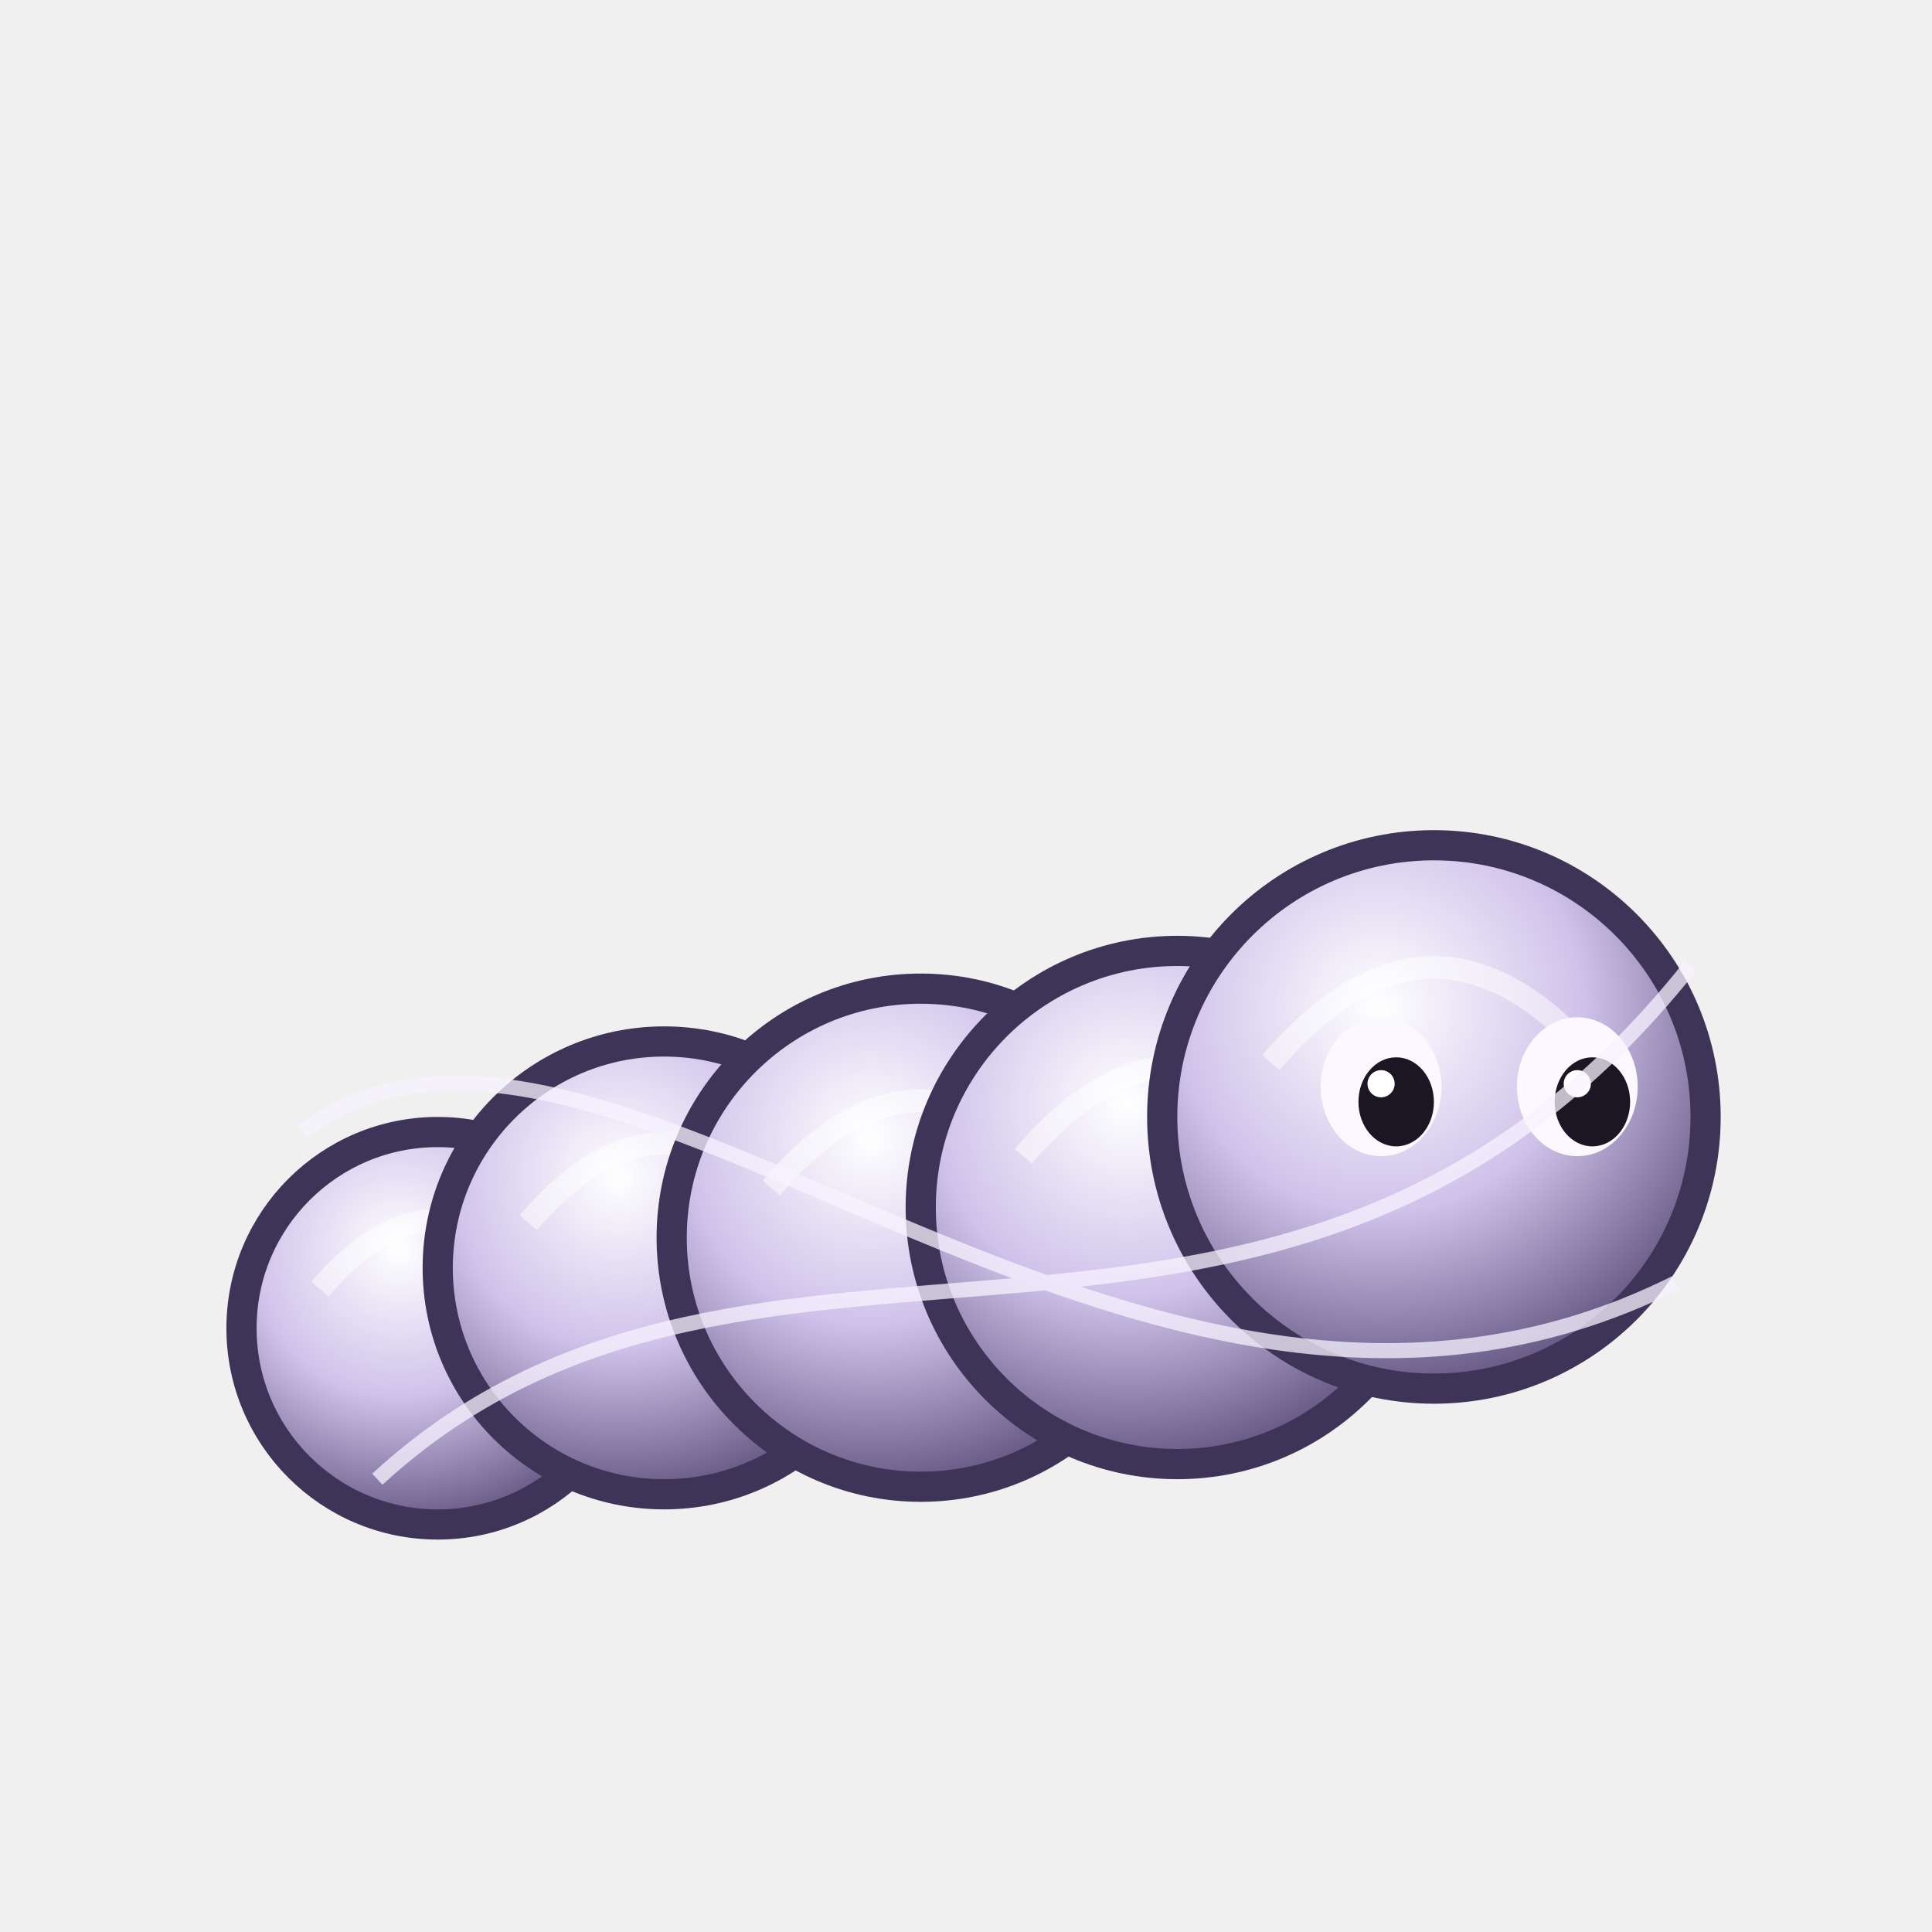
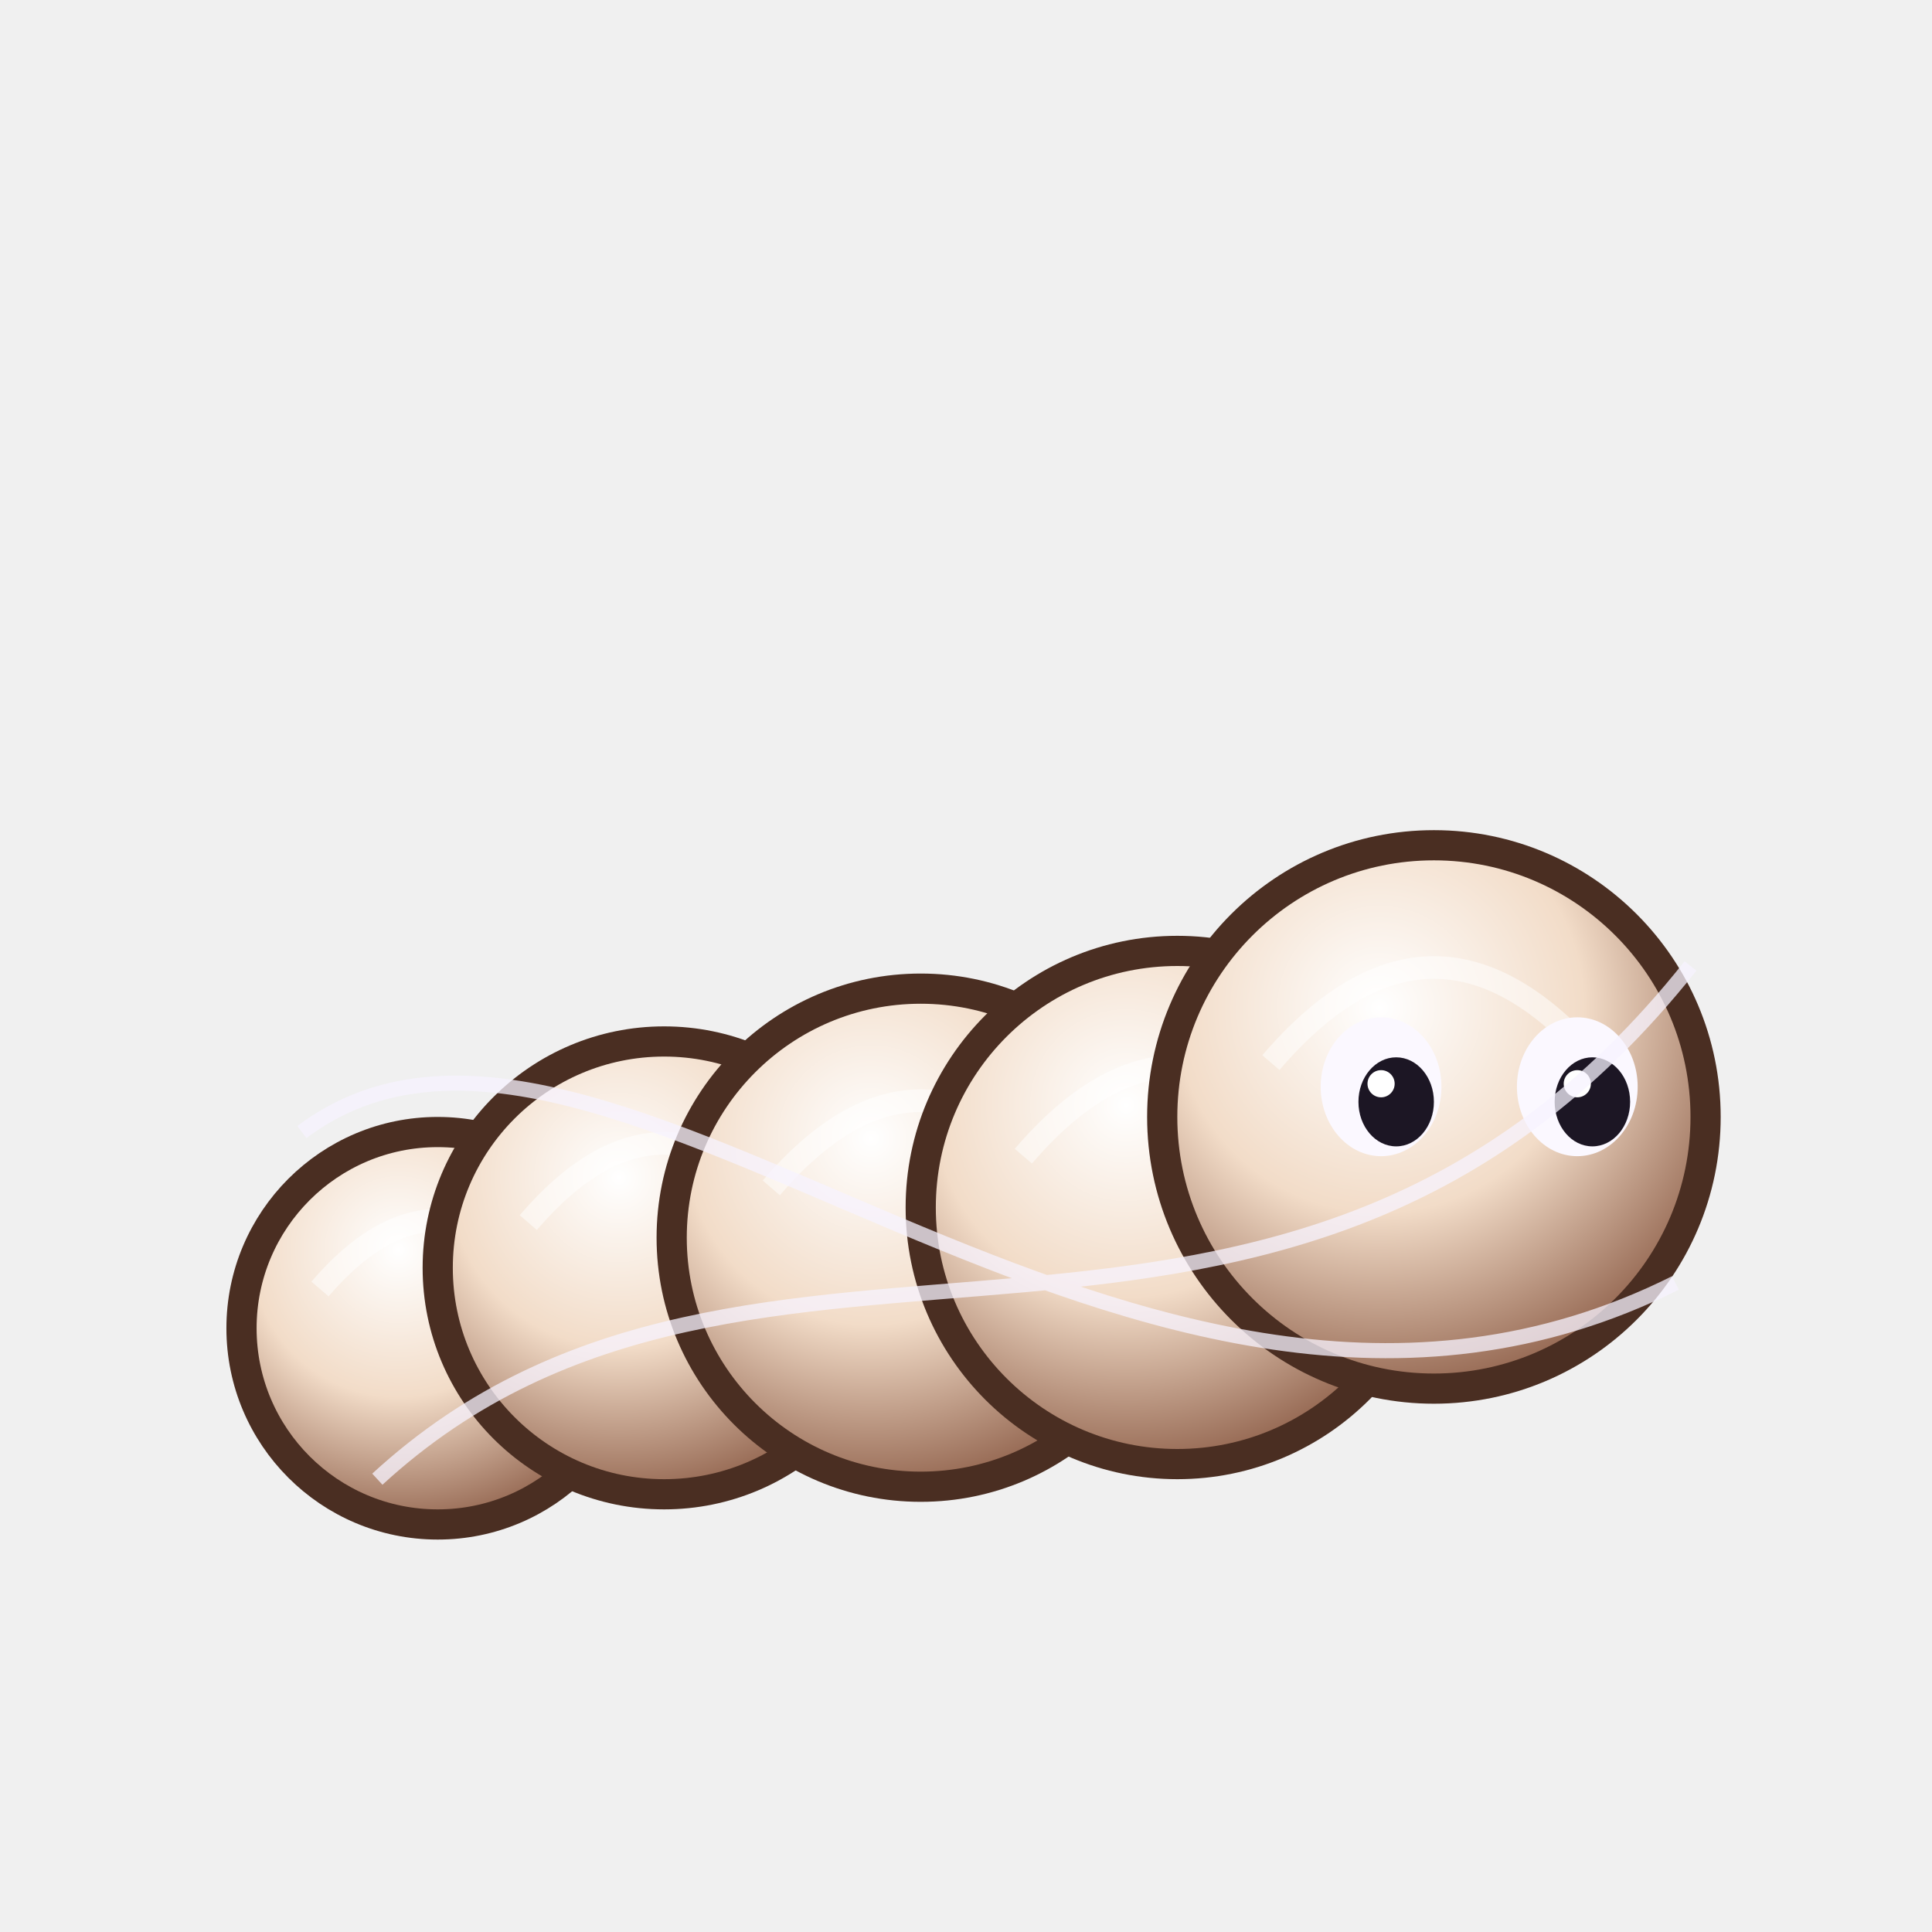
<svg xmlns="http://www.w3.org/2000/svg" width="256" height="256" viewBox="0 0 256 256">
  <defs>
    <radialGradient id="wB" cx="0.4" cy="0.3" r="0.75">
      <stop offset="0" stop-color="#ffffff" />
-       <stop offset="0.5" stop-color="#cfc2ea" />
-       <stop offset="1" stop-color="#584c78" />
+       <stop offset="0.5" stop-color="#f2dcc8" />
+       <stop offset="1" stop-color="#8a5a44" />
    </radialGradient>
  </defs>
-   <circle cx="58" cy="176" r="26" fill="url(#wB)" stroke="#3e3458" stroke-width="4" />
+   <circle cx="58" cy="176" r="26" fill="url(#wB)" stroke="#4a2e22" stroke-width="4" />
  <path d="M42.4 170.8 Q58 152.6 73.6 170.8" fill="none" stroke="#ffffff" stroke-width="3" opacity=".5" />
-   <circle cx="88" cy="168" r="30" fill="url(#wB)" stroke="#3e3458" stroke-width="4" />
+   <circle cx="88" cy="168" r="30" fill="url(#wB)" stroke="#4a2e22" stroke-width="4" />
  <path d="M70.0 162.0 Q88 141.0 106.0 162.0" fill="none" stroke="#ffffff" stroke-width="3" opacity=".5" />
-   <circle cx="122" cy="164" r="33" fill="url(#wB)" stroke="#3e3458" stroke-width="4" />
+   <circle cx="122" cy="164" r="33" fill="url(#wB)" stroke="#4a2e22" stroke-width="4" />
  <path d="M102.2 157.4 Q122 134.3 141.8 157.4" fill="none" stroke="#ffffff" stroke-width="3" opacity=".5" />
-   <circle cx="156" cy="160" r="34" fill="url(#wB)" stroke="#3e3458" stroke-width="4" />
+   <circle cx="156" cy="160" r="34" fill="url(#wB)" stroke="#4a2e22" stroke-width="4" />
  <path d="M135.6 153.2 Q156 129.4 176.4 153.2" fill="none" stroke="#ffffff" stroke-width="3" opacity=".5" />
-   <circle cx="190" cy="148" r="36" fill="url(#wB)" stroke="#3e3458" stroke-width="4" />
+   <circle cx="190" cy="148" r="36" fill="url(#wB)" stroke="#4a2e22" stroke-width="4" />
  <path d="M168.4 140.8 Q190 115.6 211.6 140.8" fill="none" stroke="#ffffff" stroke-width="3" opacity=".5" />
  <ellipse cx="183" cy="144" rx="8" ry="9.2" fill="#fbf8ff" />
  <ellipse cx="185" cy="146" rx="5" ry="5.9" fill="#1c1624" />
  <circle cx="183" cy="143.6" r="1.8" fill="#ffffff" />
  <ellipse cx="209" cy="144" rx="8" ry="9.2" fill="#fbf8ff" />
  <ellipse cx="211" cy="146" rx="5" ry="5.9" fill="#1c1624" />
  <circle cx="209" cy="143.6" r="1.8" fill="#ffffff" />
  <path d="M40 150 C80 120 150 206 222 170 M50 196 C100 150 170 196 224 128" fill="none" stroke="rgba(247,242,255,.75)" stroke-width="2" />
</svg>
